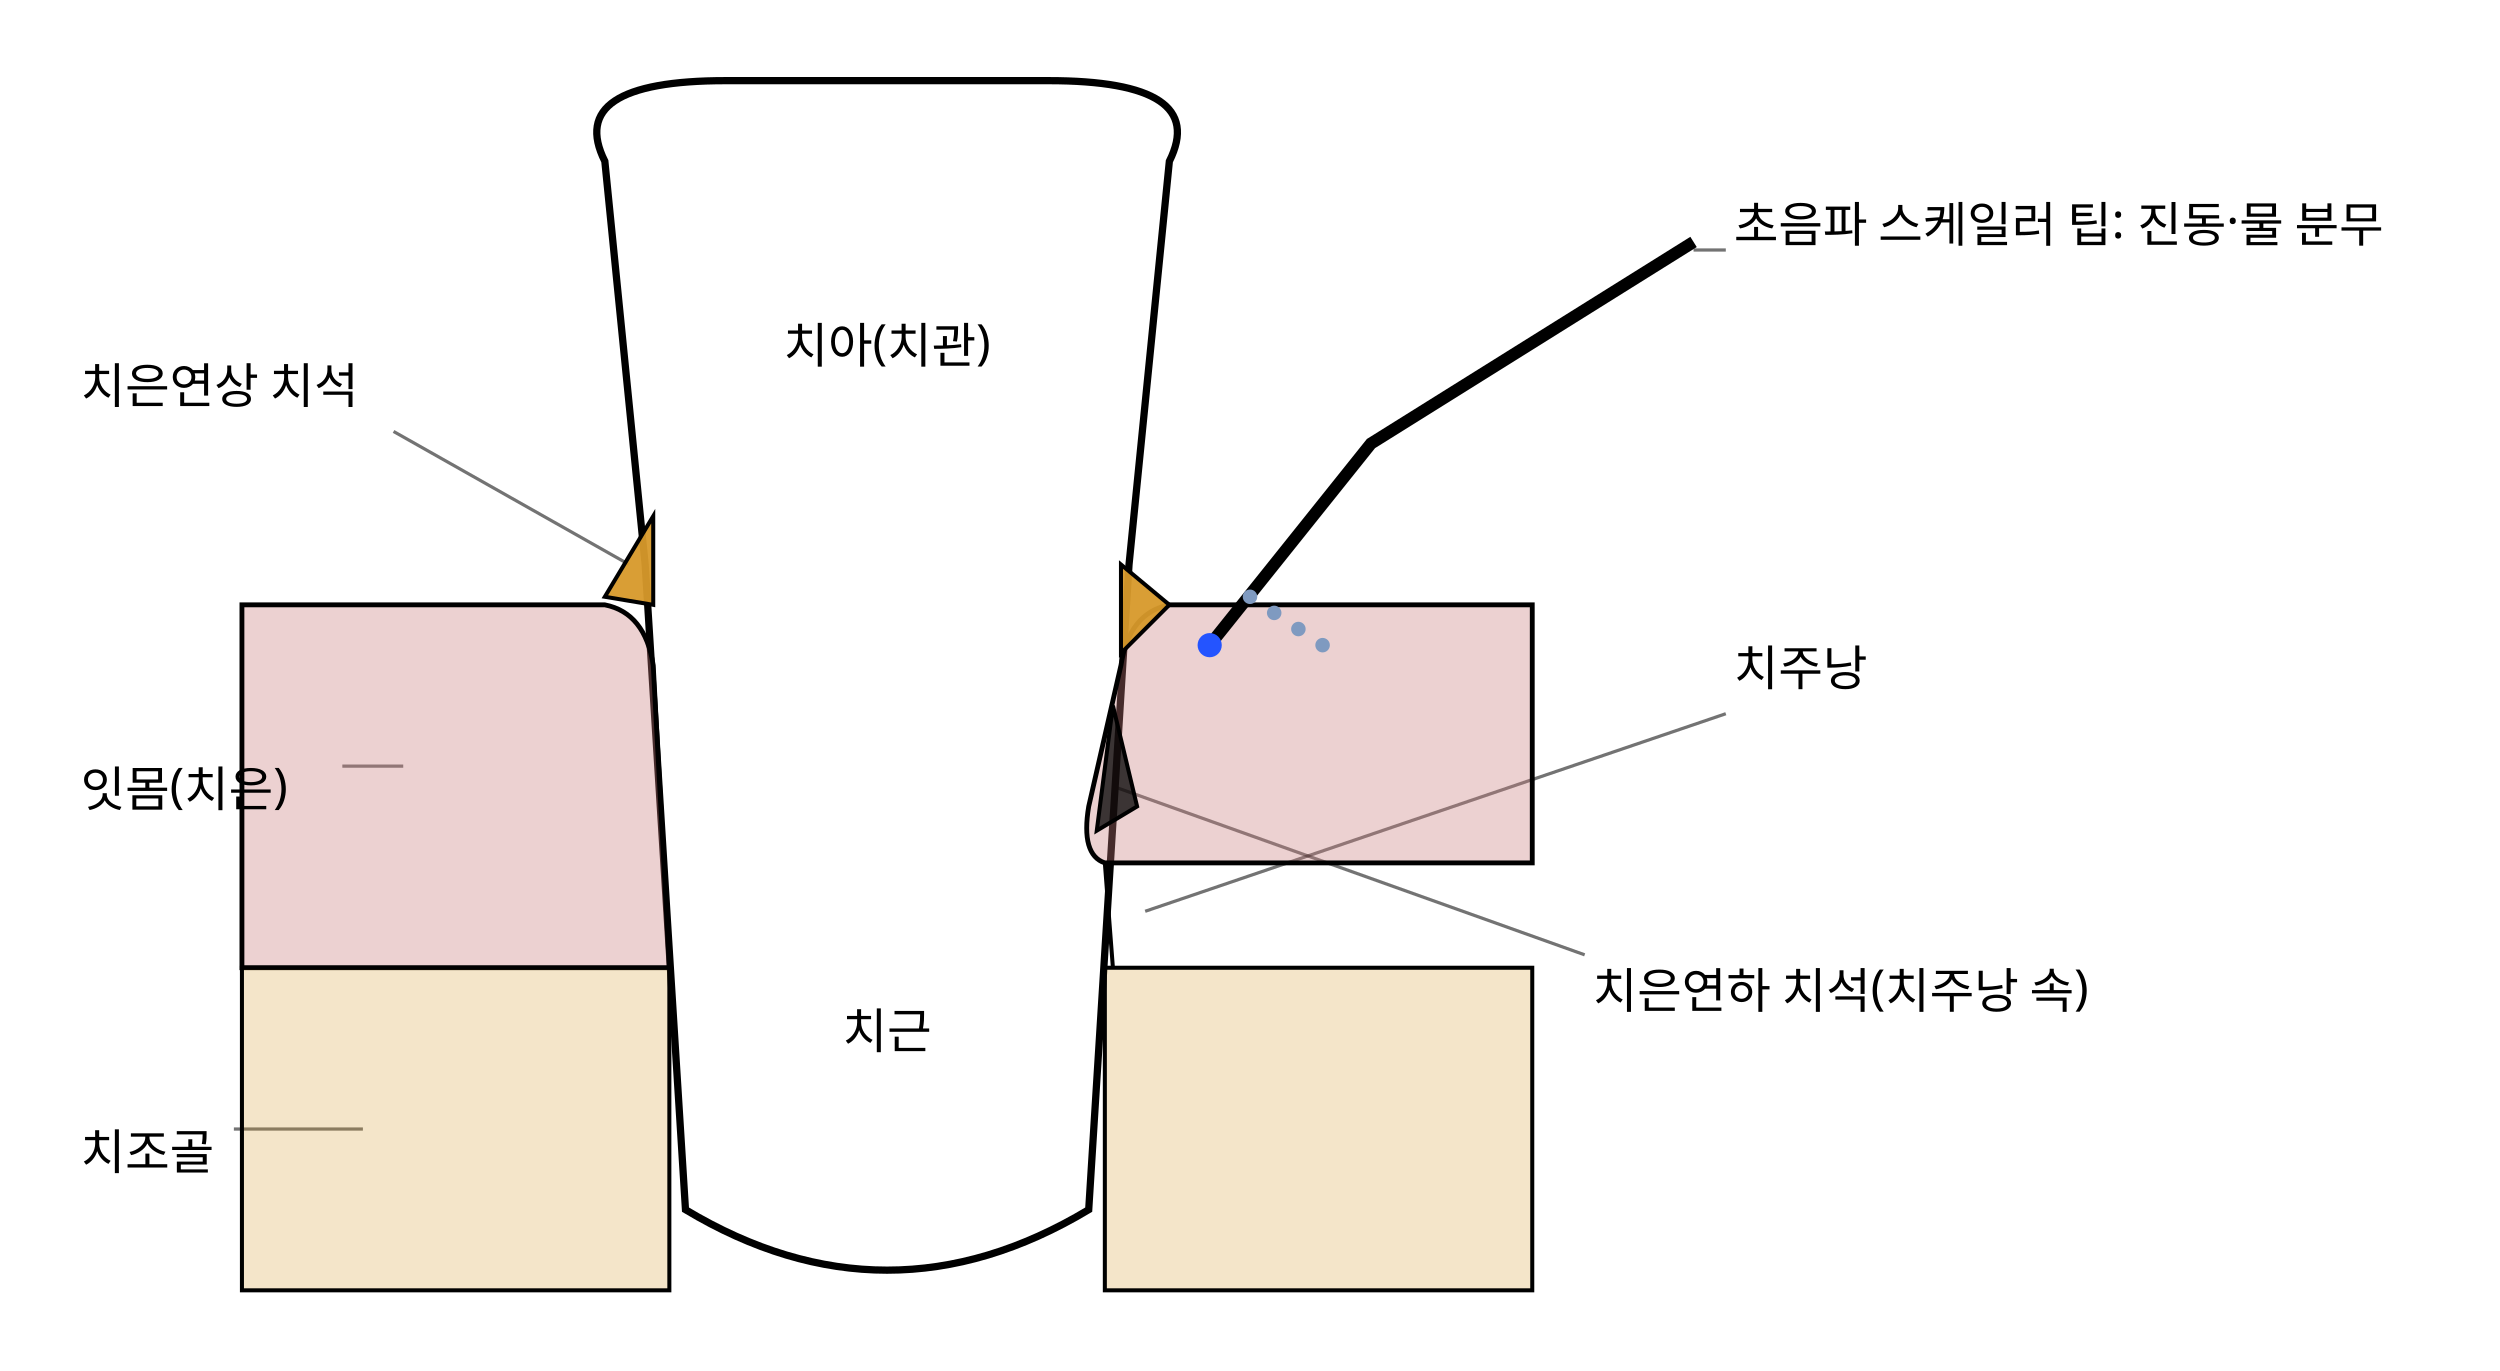
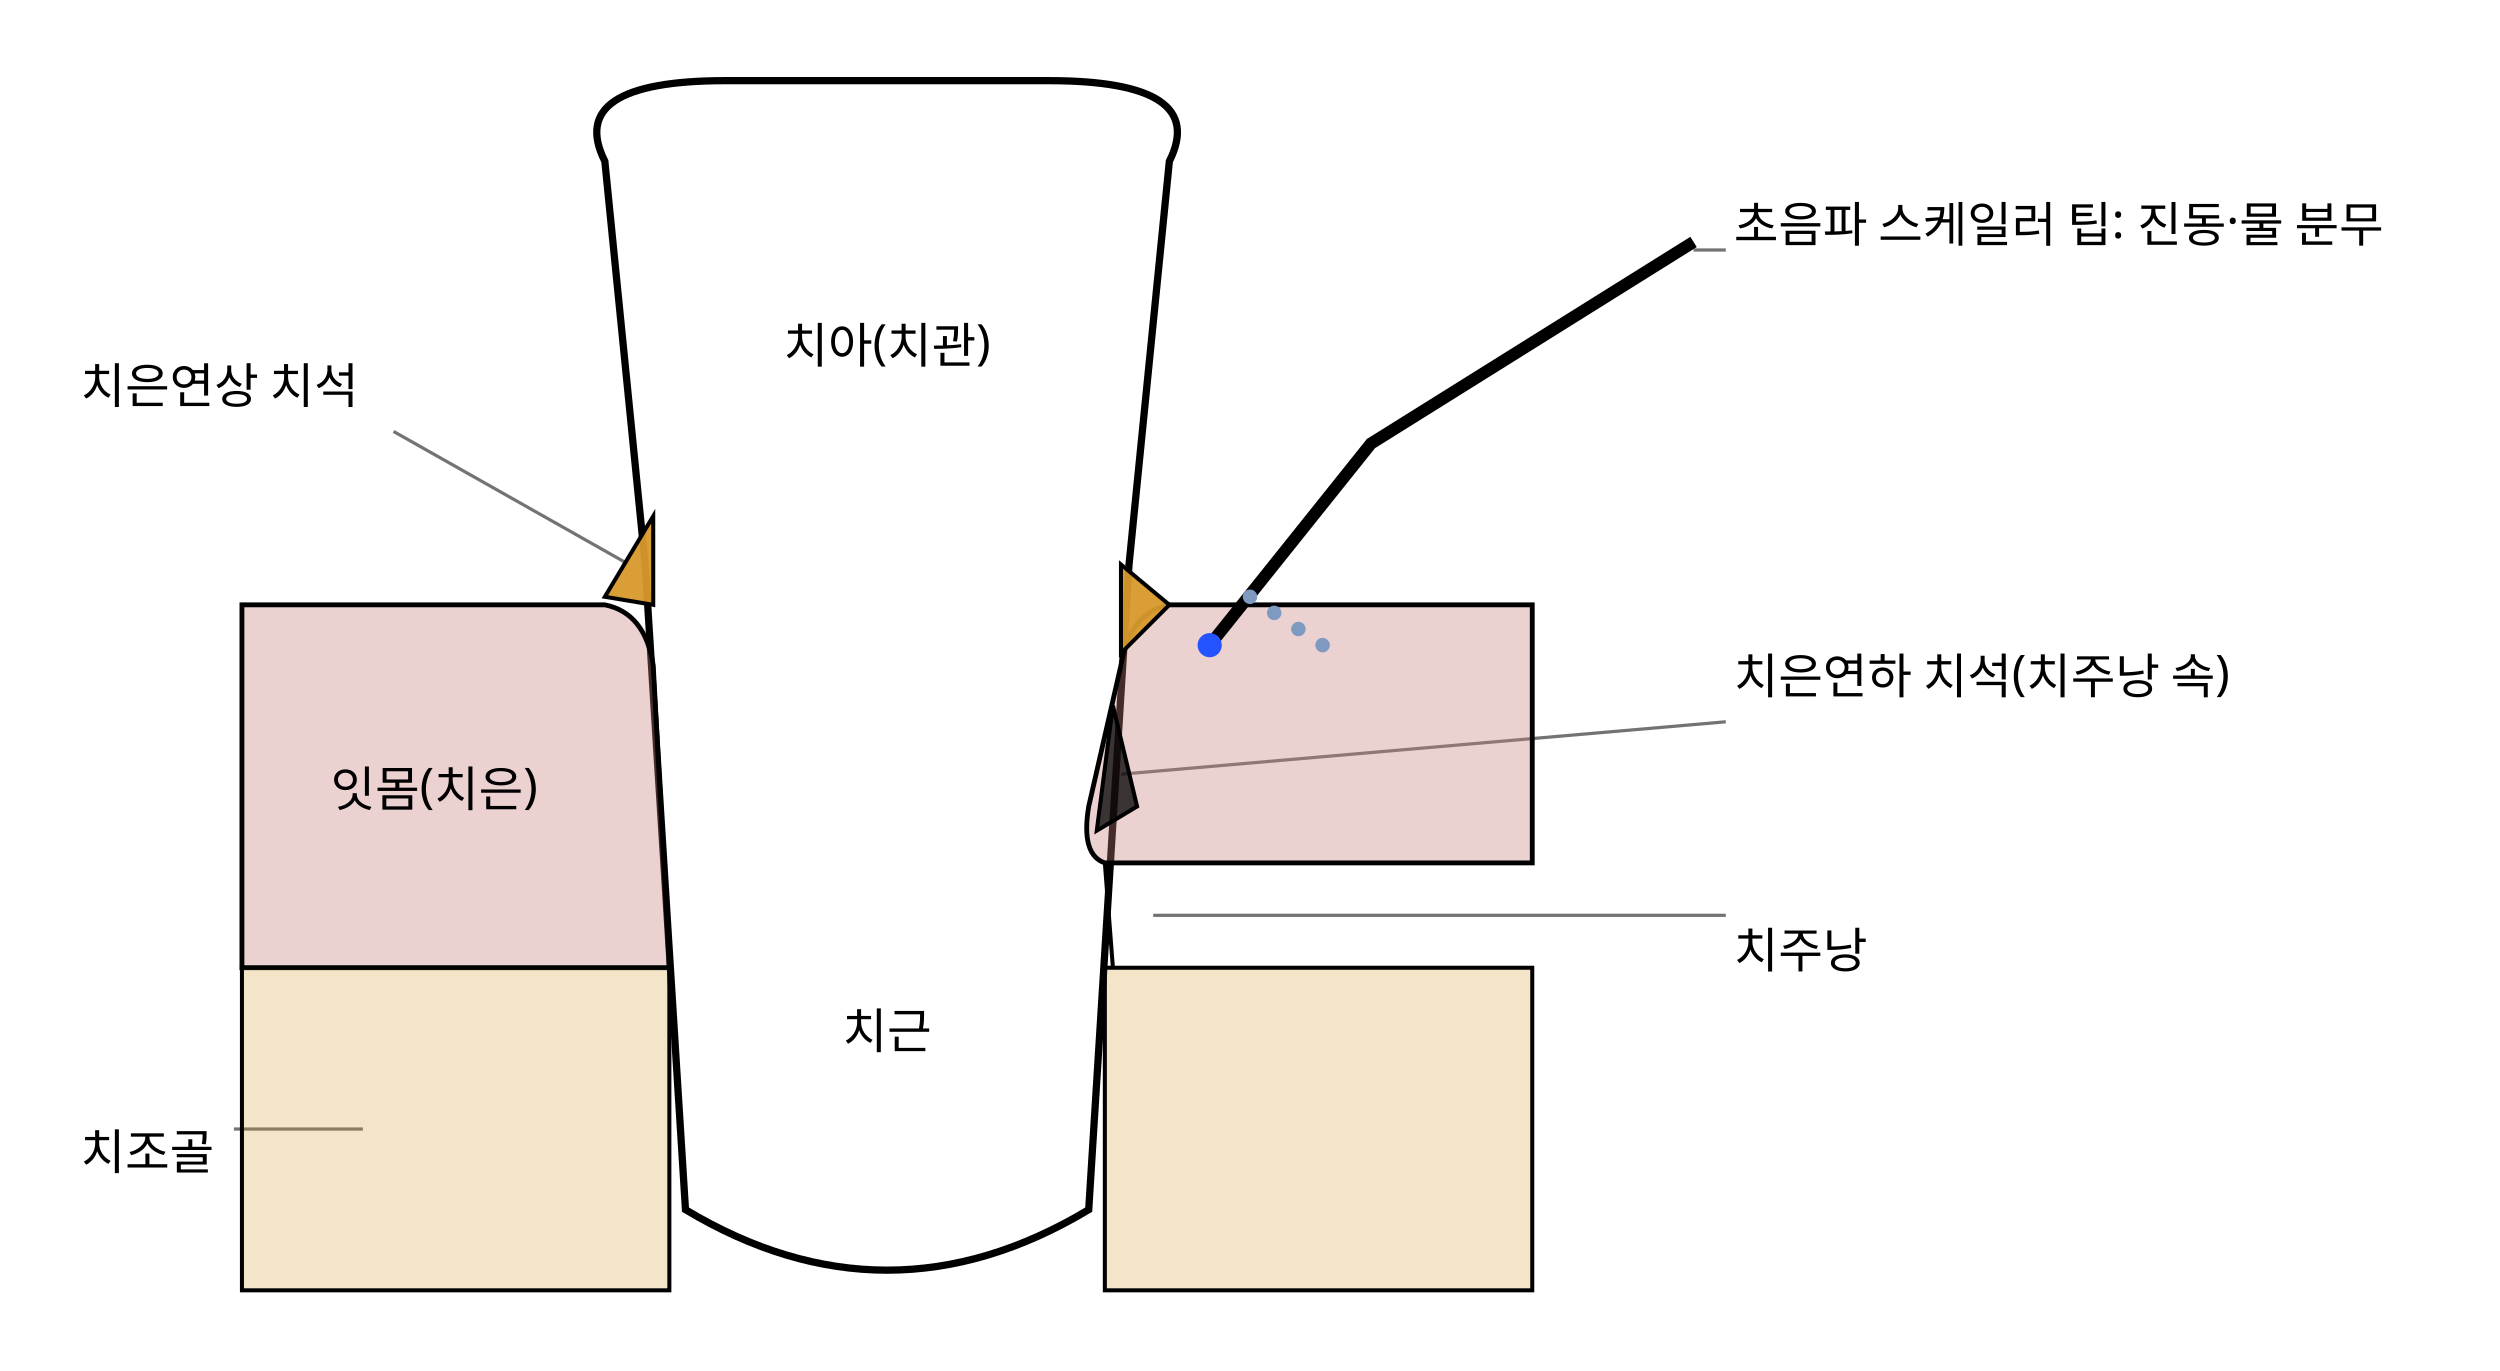
<svg xmlns="http://www.w3.org/2000/svg" class="si si-illus" viewBox="0 0 620 340" style="max-width:620px;color:var(--si-ink,var(--text,#1f2328))" role="img" aria-labelledby="scaling-t" font-family="'Pretendard','Noto Sans KR','Apple SD Gothic Neo',sans-serif" font-size="13" fill="currentColor">
  <defs />
  <line x1="156" y1="140" x2="97.6" y2="107" class="si-leader" style="stroke:currentColor" stroke-opacity="0.55" stroke-width="0.8" />
-   <line x1="100" y1="190" x2="84.9" y2="190" class="si-leader" style="stroke:currentColor" stroke-opacity="0.55" stroke-width="0.8" />
  <line x1="90" y1="280" x2="58" y2="280" class="si-leader" style="stroke:currentColor" stroke-opacity="0.55" stroke-width="0.8" />
-   <line x1="276" y1="195" x2="393" y2="236.8" class="si-leader" style="stroke:currentColor" stroke-opacity="0.55" stroke-width="0.8" />
-   <line x1="284" y1="226" x2="428" y2="177" class="si-leader" style="stroke:currentColor" stroke-opacity="0.55" stroke-width="0.8" />
+   <line x1="278" y1="192" x2="428" y2="179" class="si-leader" style="stroke:currentColor" stroke-opacity="0.55" stroke-width="0.8" />
+   <line x1="286" y1="227" x2="428" y2="227" class="si-leader" style="stroke:currentColor" stroke-opacity="0.55" stroke-width="0.8" />
  <line x1="420" y1="62" x2="428" y2="62" class="si-leader" style="stroke:currentColor" stroke-opacity="0.55" stroke-width="0.8" />
  <path d="M150 40 Q140 20 180 20 L260 20 Q300 20 290 40 L280 140 L270 300 Q220 330 170 300 L160 140 Z" style="stroke:currentColor;fill:var(--si-bg,#ffffff)" stroke-width="1.8" fill-opacity="1" />
  <path d="M60 150 L150 150 Q160 152 162 165 L166 240 L60 240 Z" style="stroke:currentColor;fill:var(--si-rose-s,#c97b7b)" stroke-width="1.2" fill-opacity="0.35" />
  <path d="M380 150 L290 150 Q280 152 278 165 L270 200 Q268 212 274 214 L380 214 Z" style="stroke:currentColor;fill:var(--si-rose-s,#c97b7b)" stroke-width="1.2" fill-opacity="0.35" />
  <rect x="60" y="240" width="106" height="80" style="stroke:currentColor;fill:var(--si-amber-s,#d79a2b)" stroke-width="1" fill-opacity="0.25" />
  <rect x="274" y="240" width="106" height="80" style="stroke:currentColor;fill:var(--si-amber-s,#d79a2b)" stroke-width="1" fill-opacity="0.25" />
  <path d="M274 214 L276 240" style="stroke:currentColor;fill:none" stroke-width="1" />
  <polygon points="162,128 150,148 162,150" style="stroke:currentColor;fill:var(--si-amber-s,#d79a2b)" stroke-width="1" fill-opacity="0.95" />
  <polygon points="278,140 290,150 278,162" style="stroke:currentColor;fill:var(--si-amber-s,#d79a2b)" stroke-width="1" fill-opacity="0.95" />
  <polygon points="276,175 272,206 282,200" style="stroke:currentColor;fill:currentColor" stroke-width="1" fill-opacity="0.75" />
  <path d="M420 60 L340 110 L300 160" style="stroke:currentColor;fill:none" stroke-width="3" />
  <circle cx="300" cy="160" r="3" style="stroke:none;fill:var(--si-accent,#2454ff)" stroke-width="1.6" />
  <circle cx="310" cy="148" r="1.8" style="stroke:none;fill:var(--si-blue-s,#7f9ac0)" stroke-width="1.6" />
  <circle cx="316" cy="152" r="1.8" style="stroke:none;fill:var(--si-blue-s,#7f9ac0)" stroke-width="1.6" />
  <circle cx="322" cy="156" r="1.8" style="stroke:none;fill:var(--si-blue-s,#7f9ac0)" stroke-width="1.6" />
  <circle cx="328" cy="160" r="1.8" style="stroke:none;fill:var(--si-blue-s,#7f9ac0)" stroke-width="1.6" />
  <text x="220" y="90" text-anchor="middle" font-size="12">치아(치관)</text>
  <text x="220" y="260" text-anchor="middle" font-size="12">치근</text>
  <text x="20" y="100" font-size="12">치은연상 치석</text>
-   <text x="20" y="200" font-size="12">잇몸(치은)</text>
+   <text x="82" y="200" font-size="12">잇몸(치은)</text>
  <text x="20" y="290" font-size="12">치조골</text>
-   <text x="395" y="250" font-size="12">치은연하 치석(치주낭 속)</text>
-   <text x="430" y="170" font-size="12">치주낭</text>
+   <text x="430" y="172" font-size="12">치은연하 치석(치주낭 속)</text>
+   <text x="430" y="240" font-size="12">치주낭</text>
  <text x="430" y="60" font-size="12">초음파 스케일러 팁: 진동·물 분무</text>
</svg>
